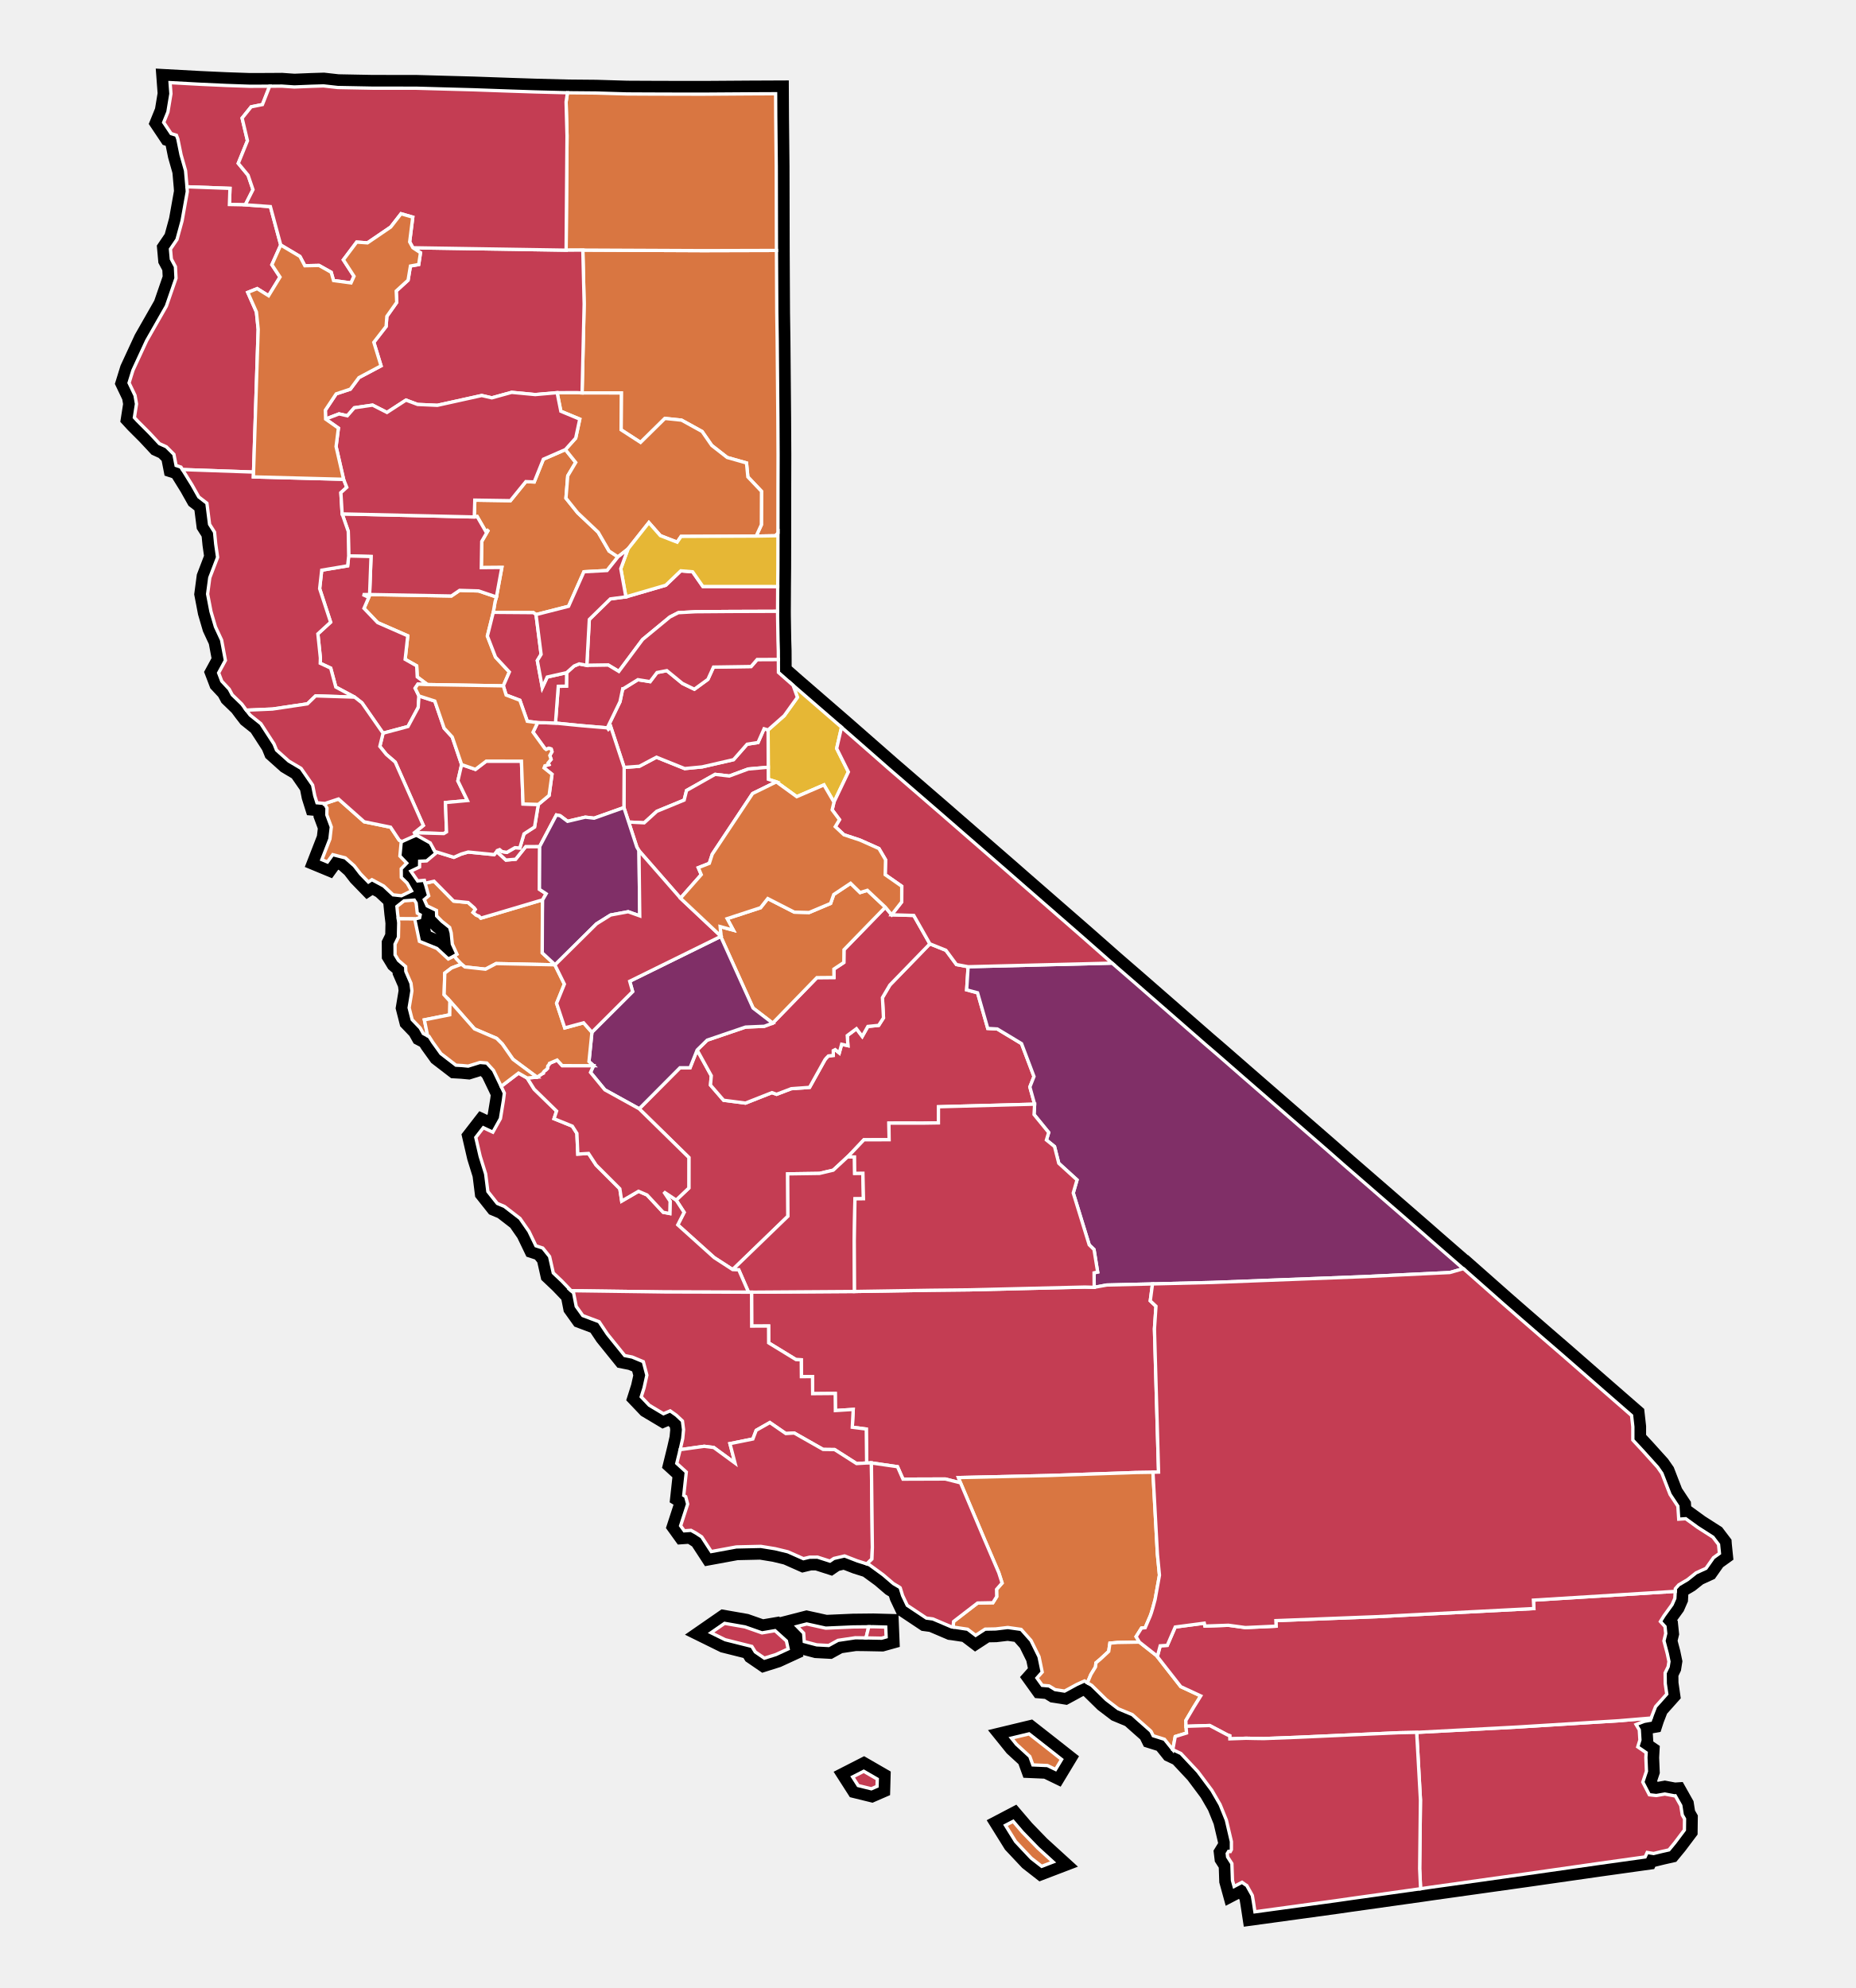
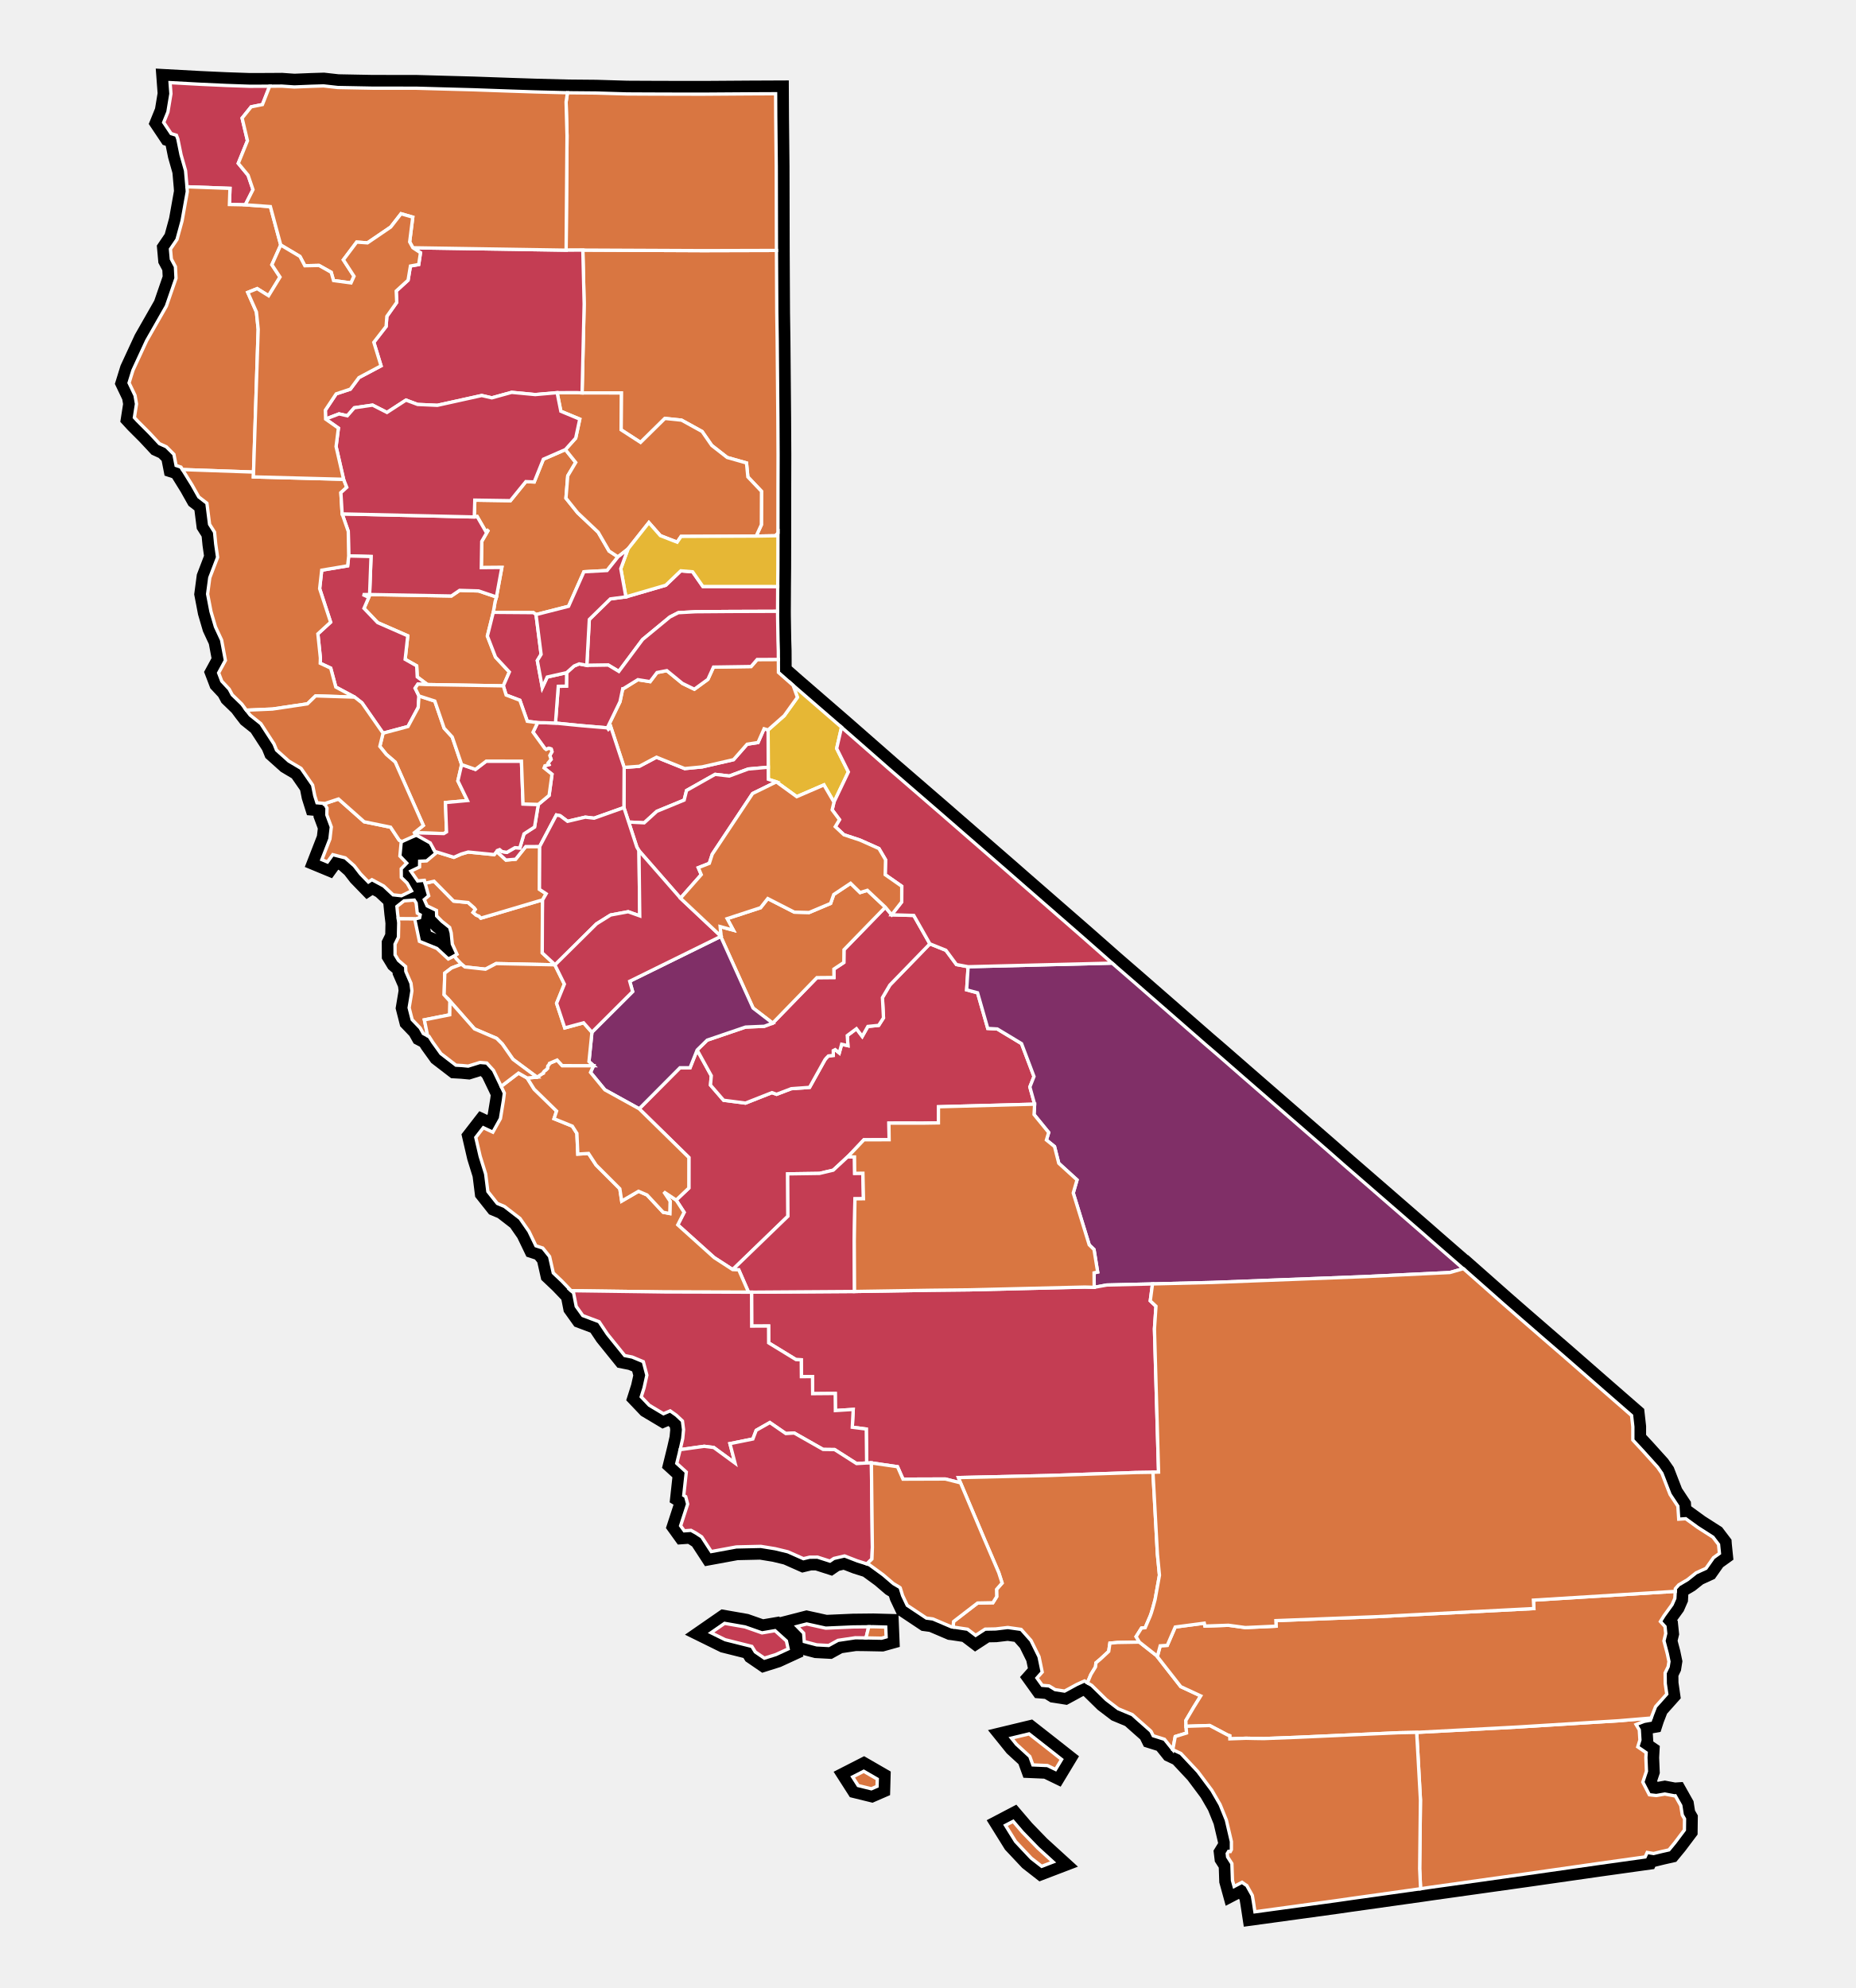
<svg xmlns="http://www.w3.org/2000/svg" id="cal-map" width="100%" height="100%" viewBox="0 0 700 750" version="1.1" xml:space="preserve" style="fill-rule:evenodd;clip-rule:evenodd;">
  <style type="text/css">
      svg#cal-map path#state-outline {
        fill: white;
        fill-rule: nonzero;
        stroke: black;
        stroke-width: 10px;
      }
      svg #county-boundaries path {
        fill-rule: nonzero;
        stroke: white;
        stroke-width: 1.25px;
      }
      svg path {
        fill: #bc3649;
      }
      /* default substantial */
      svg path.widespread {
        fill: #742a5c;
      }
      #alameda { fill: #d97641 !important; }
    #alpine { fill: #e6b735 !important; }
    #amador { fill: #c43d53 !important; }
    #butte { fill: #d97641 !important; }
    #calaveras { fill: #c43d53 !important; }
    #colusa { fill: #d97641 !important; }
-     #contra_costa { fill: #c43d53 !important; }
+     #contra_costa { fill: #d97641 !important; }
    #del_norte { fill: #c43d53 !important; }
-     #el_dorado { fill: #c43d53 !important; }
+     #el_dorado { fill: #d97641 !important; }
    #fresno { fill: #c43d53 !important; }
    #glenn { fill: #c43d53 !important; }
-     #humboldt { fill: #c43d53 !important; }
-     #imperial { fill: #c43d53 !important; }
+     #humboldt { fill: #d97641 !important; }
+     #imperial { fill: #d97641 !important; }
    #inyo { fill: #802f67 !important; }
    #kern { fill: #c43d53 !important; }
    #kings { fill: #c43d53 !important; }
    #lake { fill: #c43d53 !important; }
    #lassen { fill: #d97641 !important; }
    #los_angeles { fill: #d97641 !important; }
    #madera { fill: #c43d53 !important; }
    #marin { fill: #d97641 !important; }
    #mariposa { fill: #d97641 !important; }
-     #mendocino { fill: #c43d53 !important; }
+     #mendocino { fill: #d97641 !important; }
    #merced { fill: #802f67 !important; }
    #modoc { fill: #d97641 !important; }
    #mono { fill: #c43d53 !important; }
-     #monterey { fill: #c43d53 !important; }
-     #napa { fill: #c43d53 !important; }
+     #monterey { fill: #d97641 !important; }
+     #napa { fill: #d97641 !important; }
    #nevada { fill: #c43d53 !important; }
    #orange { fill: #d97641 !important; }
    #placer { fill: #c43d53 !important; }
    #plumas { fill: #d97641 !important; }
-     #riverside { fill: #c43d53 !important; }
+     #riverside { fill: #d97641 !important; }
    #sacramento { fill: #c43d53 !important; }
-     #san_benito { fill: #c43d53 !important; }
-     #san_bernardino { fill: #c43d53 !important; }
-     #san_diego { fill: #c43d53 !important; }
+     #san_benito { fill: #d97641 !important; }
+     #san_bernardino { fill: #d97641 !important; }
+     #san_diego { fill: #d97641 !important; }
    #san_francisco { fill: #d97641 !important; }
-     #san_joaquin { fill: #802f67 !important; }
+     #san_joaquin { fill: #c43d53 !important; }
    #san_luis_obispo { fill: #c43d53 !important; }
    #san_mateo { fill: #d97641 !important; }
    #santa_barbara { fill: #c43d53 !important; }
    #santa_clara { fill: #d97641 !important; }
    #santa_cruz { fill: #d97641 !important; }
    #shasta { fill: #c43d53 !important; }
    #sierra { fill: #e6b735 !important; }
-     #siskiyou { fill: #c43d53 !important; }
+     #siskiyou { fill: #d97641 !important; }
    #solano { fill: #c43d53 !important; }
-     #sonoma { fill: #c43d53 !important; }
+     #sonoma { fill: #d97641 !important; }
    #stanislaus { fill: #c43d53 !important; }
    #sutter { fill: #c43d53 !important; }
    #tehama { fill: #c43d53 !important; }
    #trinity { fill: #d97641 !important; }
-     #tulare { fill: #c43d53 !important; }
+     #tulare { fill: #d97641 !important; }
    #tuolumne { fill: #d97641 !important; }
-     #ventura { fill: #c43d53 !important; }
+     #ventura { fill: #d97641 !important; }
    #yolo { fill: #d97641 !important; }
    #yuba { fill: #c43d53 !important; }
    
    </style>
  <g transform="matrix(1,0,0,1,48.6858,-223.786)">
    <g id="map-layers">
      <g id="land">
        <path id="state-outline" d="M244.715,445.062L244.665,454.412L244.675,456.227L244.823,465.394L244.944,469.296L244.987,477.464L250.519,482.332L268.692,498.068L268.793,498.157L283.514,511.061L286.365,513.566L293.401,519.641L305.472,530.072L331.622,552.808L335.865,556.527L359.777,577.365L370.864,587.136L379.886,594.95L405.955,617.709L410.726,621.808L420.616,630.437L451.77,657.523L458.56,663.496L475.866,678.516L488.258,689.278L491.093,691.773L503.33,702.423L503.434,702.417L518.373,715.624L524.652,721.099L533.706,728.956L541.012,735.265L556.02,748.381L566.848,757.813L567.326,762.061L567.323,767.067L571.074,771.109L576.665,777.307L578.303,779.66L581.365,787.566L584.314,792.018L584.635,796.915L587.286,796.74L591.763,799.996L597.557,803.705L599.665,806.478L599.678,806.659L600,809.826L597.76,811.436L594.932,815.453L591.199,817.16L587.948,819.744L584.653,821.69L583.357,823.141L583.315,824.146L583.166,826.798L582.14,829.143L579.09,833.348L577.729,835.531L579.459,837.425L579.734,840.05L579.054,842.827L580.33,847.667L580.951,850.634L580.645,852.568L579.505,854.92L579.546,858.928L580.123,862.902L575.897,867.637L574.227,871.936L573.956,872.773L571.608,873.194L568.553,874.386L569.757,876.408L569.994,880.223L569.182,882.826L572.344,885.001L572.242,886.831L572.457,892.015L571.087,896.113L573.551,900.885L576.172,901.177L579.389,900.609L583.011,901.291L583.335,901.27L585.417,904.968L585.97,908.49L586.827,909.986L586.772,914.187L583.165,918.981L580.942,921.678L578.153,922.31L575.151,923.046L572.732,922.649L571.966,924.339L554.801,926.743L526.504,930.801L490.931,935.798L487.253,936.337L460.624,940.079L455.318,940.848L441.232,942.782L424.753,945.041L424.183,941.324L423.769,938.878L421.676,935.125L421.119,934.78L419.892,933.912L416.901,935.475L416.279,933.218L416.058,926.847L414.451,924.351L414.299,923.081L414.813,922.243L415.467,922.311L415.875,921.568L415.879,918.562L414.607,913.139L413.972,910.428L411.607,904.589L408.506,899.229L403.194,892.12L396.826,885.313L393.762,883.862L390.625,879.953L386.385,878.624L385.583,877.009L385.25,876.655L380.169,872.161L378.513,870.661L373.184,868.444L368.686,865.017L363.177,859.612L361.543,858.653L360.452,857.952L357.482,859.301L354.518,860.92L352.929,861.777L349.374,861.224L348.394,860.61L347.088,859.821L344.509,859.607L342.516,856.831L344.503,854.604L343.302,848.809L340.278,842.691L336.552,838.496L331.515,837.782L326.931,838.328L322.978,838.403L319.387,840.743L316.353,838.433L310.89,837.617L310.248,837.537L303.258,834.556L300.797,834.23L293.578,829.423L291.822,825.719L290.931,822.821L290.608,822.553L288.354,821.218L284.48,817.903L279.328,814.144L278.367,813.791L274.738,812.648L269.935,810.787L265.903,811.733L264.423,812.745L259.733,811.238L256.756,811.259L254.421,811.821L248.558,809.221L243.77,808.065L238.348,807.179L229.106,807.389L219.651,809.128L216.039,803.585L213.81,802.131L212.006,801.13L209.459,801.309L208.082,799.398L210.744,791.224L210.005,788.406L209.265,787.951L210.228,779.14L206.64,775.864L207.916,770.688L208.872,766.511L209.193,763.15L208.776,759.88L206.463,757.696L204.15,756.057L201.62,757.14L196.262,753.944L193.224,750.753L194.289,747.398L195.359,742.589L194.014,737.498L189.826,735.754L186.997,735.194L180.443,727.074L177.334,722.422L171.179,720.105L168.699,716.633L167.699,711.54L166.767,710.715L163.252,707.05L160.048,704.022L158.653,697.834L156.084,694.629L153.49,693.783L150.849,688.305L147.478,683.453L141.617,678.928L138.933,677.801L135.366,673.301L134.532,666.663L132.459,660.005L130.812,652.9L133.658,649.222L137.248,650.91L140.109,645.777L141.237,638.895L141.583,636.177L140.383,633.62L137.484,627.589L134.954,624.828L132.387,624.608L127.944,625.989L125.582,625.769L123.322,625.639L117.642,621.273L114.538,616.95L113.143,614.746L112.633,614.554L111.007,613.706L109.818,611.595L106.804,608.45L105.665,603.979L106.482,599.095L106.718,597.557L106.366,594.736L104.414,590.249L104.349,588.433L101.641,586.107L100.359,583.992L100.343,579.999L101.623,577.394L101.739,571.951L101.568,570.405L101.308,568.312L101.057,565.765L103.747,563.644L107.616,563.361L108.306,564.464L108.737,568.285L109.844,568.942L109.619,570.026L107.981,570.447L107.776,570.534L109.544,578.919L116.122,581.586L120.437,585.567L122.703,584.428L123.734,583.81L121.965,579.968L121.53,575.695L120.954,573.688L118.043,571.367L116.045,569.334L115.982,567.245L112.454,565.545L111.382,563.164L113.036,561.744L111.706,556.999L111.423,555.905L108.88,556.127L106.316,552.444L109.594,550.877L109.637,548.7L111.058,548.637L112.276,548.571L115.779,545.643L115.385,545L113.623,541.79L108.417,538.874L108.111,538.959L102.9,541.301L102.697,541.296L102.176,546.731L104.755,549.417L102.682,551.552L102.714,554.819L104.903,556.953L106.569,559.891L102.771,561.718L99.627,561.378L96.043,558.032L91.628,555.662L90.288,556.538L87.315,553.472L84.954,550.419L81.58,547.431L76.846,546.22L74.846,548.982L72.74,548.109L75.785,540.293L76.309,535.768L74.61,531.185L74.677,528.645L73.711,526.985L73.713,526.895L70.892,526.637L70.056,523.982L69.258,519.966L64.897,513.67L60.242,510.903L55.633,506.771L54.696,504.473L49.706,496.783L45.69,493.569L44.244,491.706L42.514,489.379L38.918,485.9L37.786,483.774L34.982,480.773L33.788,477.644L36.352,472.919L34.915,465.242L32.592,460.257L30.899,454.476L29.638,447.892L30.453,441.745L33.408,434.037L32.69,429.016L32.252,424.549L30.375,421.576L29.372,413.636L26.292,411.254L23.787,406.8L20.154,400.94L19.597,400.011L17.745,399.395L16.92,395.183L14.072,392.347L11.458,391.154L7.68,387.096L3.14,382.548L2.011,381.32L2.813,376.172L2.257,372.967L-0,368.237L1.473,363.48L6.632,352.326L14.089,339.257L17.714,328.758L17.495,324.384L15.954,321.504L15.614,317.762L18.086,314.128L20.006,307.106L21.977,296.082L21.853,294.257L21.314,288.14L19.613,282.159L18.399,276.195L17.875,274.809L15.876,274.185L13.059,269.976L14.659,266.034L15.797,259.16L15.483,254.959L26.878,255.58L36.649,256.028L45.561,256.336L53.045,256.31L57.651,256.275L62.341,256.602L68.776,256.338L73.384,256.198L78.738,256.801L91.967,257.053L108.269,257.064L119.77,257.387L129.929,257.663L143.729,258.153L153.026,258.46L165.392,258.783L165.871,258.787L176.131,258.88L187.827,259.233L196.265,259.274L206.429,259.305L216.69,259.316L234.045,259.196L243.922,259.153L243.968,267.887L244.165,286.624L244.237,318.264L244.361,341.531L244.515,352.07L244.77,381.229L244.846,395.488L244.814,407.838L244.806,424.908L244.778,438.162L244.715,445.062ZM279.053,837.511L280.762,837.492L285.464,837.619L285.616,841.345L283.911,841.821L278.03,841.705L273.968,841.657L267.456,842.628L263.944,844.568L259.45,844.331L254.736,843.091L254.501,839.91L252.028,837.381L255.653,836.448L262.821,838.03L273.179,837.573L279.053,837.511ZM272.987,894.156L277.172,892.02L282.275,894.967L282.199,897.698L280.05,898.633L275.07,897.411L272.987,894.156ZM224.684,836.212L232.376,837.56L238.793,839.811L243.704,838.972L247.999,842.86L248.658,845.857L244.068,847.972L239.686,849.356L236.253,847.004L234.963,844.917L224.906,842.394L219.56,839.762L224.684,836.212ZM332.899,879.51L339.539,877.914L346.662,883.49L351.821,887.557L349.537,891.343L346.483,889.865L340.978,889.624L339.831,886.463L334.777,881.837L332.899,879.51ZM333.539,910.901L336.978,914.928L342.853,920.994L348.612,926.239L344.307,927.885L340.332,924.783L334.453,918.532L330.646,912.416L333.539,910.901Z" />
      </g>
      <g id="county-boundaries">
        <path id="alameda" d="M111.706,556.999L115.071,556.247L122.453,563.733L127.934,564.28L130.24,566.314L130.638,566.864L129.805,568.031L131.01,569.048L132.022,569.427L132.723,570.164L137.732,568.697L154.68,563.657L156.006,563.309L155.945,568.662L155.882,583.27L160.732,587.769L160.63,587.768L138.48,587.311L134.465,589.429L126.716,588.58L125.405,587.559L123.4,585.438L122.703,584.428L123.734,583.81L121.965,579.968L121.53,575.695L120.954,573.688L118.043,571.367L116.045,569.334L115.982,567.245L112.454,565.545L111.382,563.164L113.036,561.744L111.706,556.999Z" />
        <path id="alpine" d="M241.17,517.775L241.086,499.173L247.18,493.787L252.15,486.859L250.519,482.332L268.692,498.068L268.793,498.157L266.96,506.161L271.375,515.011L265.94,526.407L262.15,519.907L251.896,524.339L244.199,518.758L241.17,517.775Z" />
        <path id="amador" d="M186.779,513.3L192.52,512.875L198.975,509.452L209.634,513.742L216.18,513.112L228.054,510.378L233.169,504.557L237.288,503.908L239.577,498.726L241.086,499.173L241.15,513.238L233.6,513.902L226.456,516.551L221.115,515.923L210.329,522.001L209.417,525.629L199.109,529.87L194.343,534.207L188.482,533.907L186.694,528.453L186.779,513.3Z" />
        <path id="butte" d="M164.619,393.395L168.512,398.246L165.506,403.302L164.831,411.741L169.226,417.23L176.981,424.559L181.092,431.67L184.449,433.87L180.347,439.018L171.605,439.495L165.819,452.514L153.537,455.649L152.55,454.91L137.412,454.795L138.068,450.901L138.593,449.003L140.645,437.866L132.9,437.93L133.058,428.036L135.604,423.627L134.602,424.338L131.328,418.656L130.237,418.819L130.441,412.466L143.876,412.671L149.699,405.484L152.854,405.615L156.309,397.028L164.619,393.395Z" />
        <path id="calaveras" d="M188.482,533.907L194.343,534.207L199.109,529.87L209.417,525.629L210.329,522.001L221.115,515.923L226.456,516.551L233.6,513.902L241.15,513.238L241.17,517.775L244.199,518.758L235.243,523.152L220.025,546.049L218.912,549.497L214.755,551.131L215.87,553.762L208.044,562.647L192.375,544.724L191.571,543.359L188.482,533.907Z" />
        <path id="colusa" d="M90.751,448.075L121.586,448.632L124.707,446.509L131.865,446.72L138.593,449.003L138.068,450.901L137.412,454.795L135.182,463.748L138.256,471.691L143.475,477.303L141.199,482.535L112.571,482.05L108.724,479.159L108.509,474.979L104.161,472.528L105.149,463.652L93.788,458.679L88.634,453.29L90.427,449.157L88.163,448.103L90.751,448.075Z" />
        <path id="contra_costa" d="M115.385,545L122.54,547.218L125.298,545.995L127.945,545.223L137.758,546.193L138.687,545.027L142.188,548.253L145.841,547.94L149.651,543.179L154.917,543.152L154.832,559.303L157.353,560.965L156.006,563.309L154.68,563.657L137.732,568.697L132.723,570.164L132.022,569.427L131.01,569.048L129.805,568.031L130.638,566.864L130.24,566.314L127.934,564.28L122.453,563.733L115.071,556.247L111.706,556.999L111.423,555.905L108.88,556.127L106.316,552.444L109.594,550.877L109.637,548.7L111.058,548.637L112.276,548.571L115.779,545.643L115.385,545Z" />
        <path id="del_norte" d="M15.483,254.959L26.878,255.58L36.649,256.028L45.561,256.336L53.045,256.31L50.324,263.231L46.068,264.091L42.656,268.345L44.675,276.878L41.203,285.404L44.912,289.898L46.759,295.328L43.859,301.053L37.862,300.938L38.074,294.85L21.853,294.257L21.314,288.14L19.613,282.159L18.399,276.195L17.875,274.809L15.876,274.185L13.059,269.976L14.659,266.034L15.797,259.16L15.483,254.959Z" />
        <path id="el_dorado" d="M180.437,498.378L185.215,488.516L186.245,483.622L186.446,483.623L191.969,480.203L196.569,480.949L199.182,477.509L202.884,476.794L208.777,481.617L213.279,483.8L218.385,480.08L220.483,475.45L234.678,475.24L236.967,472.599L244.961,472.563L244.987,477.464L250.519,482.332L252.15,486.859L247.18,493.787L241.086,499.173L239.577,498.726L237.288,503.908L233.169,504.557L228.054,510.378L216.18,513.112L209.634,513.742L198.975,509.452L192.52,512.875L186.779,513.3L181.745,498.023L180.835,498.925L180.437,498.378Z" />
        <path id="fresno" d="M214.318,619.908L219.664,629.617L219.357,633.157L224.306,638.869L232.554,639.941L242.534,636L244.288,636.627L249.838,634.509L256.734,634.009L262.516,623.619L263.025,622.979L263.84,622.156L265.688,621.958L265.671,620.143L266.387,619.774L267.939,621.03L268.833,617.754L271.199,618.276L270.956,614.467L274.417,611.89L276.603,614.771L278.715,611.027L282.812,610.615L284.622,607.78L284.22,600.162L287.024,595.408L302.117,579.855L308.174,582.297L312.146,587.673L316.552,588.501L315.997,597.224L320.11,598.327L323.957,611.774L327.552,611.975L336.702,617.498L341.402,629.918L339.844,633.857L341.641,640.351L305.357,641.333L305.352,647.414L299.262,647.509L294.203,647.492L286.667,647.503L286.747,653.764L277.239,653.787L272.637,658.646L271.101,660.204L265.662,665.247L260.494,666.471L248.479,666.644L248.571,682.618L227.73,702.76L220.741,698.23L207.012,685.878L209.409,681.162L206.406,676.528L211.184,671.996L211.196,660.47L192.447,642.087L207.837,626.616L211.642,626.621L214.318,619.908Z" />
        <path id="glenn" d="M80.398,417.667L130.237,418.819L131.328,418.656L134.602,424.338L135.604,423.627L133.058,428.036L132.9,437.93L140.645,437.866L138.593,449.003L131.865,446.72L124.707,446.509L121.586,448.632L90.751,448.075L91.293,433.741L82.862,433.533L82.702,424.266L80.398,417.667Z" />
        <path id="humboldt" d="M21.853,294.257L38.074,294.85L37.862,300.938L43.859,301.053L53.322,301.728L57.227,316.222L53.885,323.665L56.948,328.308L52.638,335.355L48.341,332.67L44.788,334.099L48.053,341.48L48.718,348.048L46.966,401.882L20.154,400.94L19.597,400.011L17.745,399.395L16.92,395.183L14.072,392.347L11.458,391.154L7.68,387.096L3.14,382.548L2.011,381.32L2.813,376.172L2.257,372.967L-0,368.237L1.473,363.48L6.632,352.326L14.089,339.257L17.714,328.758L17.495,324.384L15.954,321.504L15.614,317.762L18.086,314.128L20.006,307.106L21.977,296.082L21.853,294.257Z" />
        <path id="imperial" d="M485.775,877.348L523.41,875.355L561.992,872.964L574.227,871.936L573.956,872.773L571.608,873.194L568.553,874.386L569.757,876.408L569.994,880.223L569.182,882.826L572.344,885.001L572.242,886.831L572.457,892.015L571.087,896.113L573.551,900.885L576.172,901.177L579.389,900.609L583.011,901.291L583.335,901.27L585.417,904.968L585.97,908.49L586.827,909.986L586.772,914.187L583.165,918.981L580.942,921.678L578.153,922.31L575.151,923.046L572.732,922.649L571.966,924.339L554.801,926.743L526.504,930.801L490.931,935.798L487.253,936.337L486.898,928.785L487.197,902.883L485.775,877.348Z" />
        <path id="inyo" d="M316.552,588.501L370.864,587.136L379.886,594.95L405.955,617.709L410.726,621.808L420.616,630.437L451.77,657.523L458.56,663.496L475.866,678.516L488.258,689.278L491.093,691.773L503.33,702.423L498.281,703.864L466.262,705.403L408.769,707.609L386.117,708.167L368.893,708.577L364.111,709.433L364.07,703.985L365.419,703.677L364.044,695.177L362.226,693.409L356.21,673.861L357.64,668.922L350.747,662.649L349.144,656.333L346.086,653.864L346.949,651.03L341.421,644.26L341.641,640.351L339.844,633.857L341.402,629.918L336.702,617.498L327.552,611.975L323.957,611.774L320.11,598.327L315.997,597.224L316.552,588.501Z" />
        <path id="kern" d="M234.848,711.275L273.693,711.012L302.302,710.553L317.025,710.396L360.557,709.345L364.111,709.433L368.893,708.577L386.117,708.167L385.267,714.551L387.421,716.575L386.846,725.131L388.397,779.149L386.283,779.214L379.832,779.314L346.96,780.448L312.914,781.226L313.689,783.212L307.951,781.764L291.979,781.819L289.908,777.122L280.064,775.697L278.268,775.717L278.127,762.91L272.85,762.239L273.203,755.513L266.47,755.941L266.412,749.493L257.896,749.562L257.848,743.114L253.647,743.144L253.605,736.787L251.611,736.709L241.302,730.408L241.274,724.052L234.89,724.076L234.848,711.275Z" />
        <path id="kings" d="M227.73,702.76L248.571,682.618L248.479,666.644L260.494,666.471L265.662,665.247L271.101,660.204L273.689,660.269L273.753,666.44L276.86,666.407L277.069,676.026L273.852,676.06L273.601,691.948L273.693,711.012L234.848,711.275L233.699,711.279L230.024,702.846L227.73,702.76Z" />
        <path id="lake" d="M82.862,433.533L91.293,433.741L90.751,448.075L88.163,448.103L90.427,449.157L88.634,453.29L93.788,458.679L105.149,463.652L104.161,472.528L108.509,474.979L108.724,479.159L112.571,482.05L108.969,481.887L107.936,483.409L109.379,486.343L109.091,490.694L105.229,497.876L95.83,500.393L87.867,488.95L85.113,486.794L77.995,482.982L76.08,475.85L72.128,474.018L72.183,472.022L71.234,462.917L76.043,458.508L71.903,445.865L72.691,438.894L82.47,437.246L82.862,433.533Z" />
        <path id="lassen" d="M171.194,318.135L216.688,318.338L244.237,318.264L244.361,341.531L244.515,352.07L244.77,381.229L244.846,395.488L244.814,407.838L244.806,424.908L243.92,425.911L236.592,426.035L238.555,421.76L238.602,409.139L233.451,403.71L232.941,398.444L225.648,396.373L219.835,391.839L216.195,386.572L208.437,382.297L202.153,381.647L192.979,390.695L185.629,385.934L185.712,372.037L170.911,372.018L171.694,338.499L171.194,318.135Z" />
        <path id="los_angeles" d="M332.899,879.51L339.539,877.914L346.662,883.49L351.821,887.557L349.537,891.343L346.483,889.865L340.978,889.624L339.831,886.463L334.777,881.837L332.899,879.51ZM333.539,910.901L336.978,914.928L342.853,920.994L348.612,926.239L344.307,927.885L340.332,924.783L334.453,918.532L330.646,912.416L333.539,910.901ZM313.689,783.212L312.914,781.226L346.96,780.448L379.832,779.314L386.283,779.214L387.964,810.163L388.737,818.051L387.095,827.195L386.231,830.405L385.648,832.332L385.253,833.435L383.354,837.858L381.968,837.989L379.923,841.232L381.16,843.289L372.924,843.431L370.042,843.692L369.591,846.797L366.561,849.607L364.779,851.109L364.605,852.66L362.857,855.526L361.543,858.653L360.452,857.952L357.482,859.301L354.518,860.92L352.929,861.777L349.374,861.224L348.394,860.61L347.088,859.821L344.509,859.607L342.516,856.831L344.503,854.604L343.302,848.809L340.278,842.691L336.552,838.496L331.515,837.782L326.931,838.328L322.978,838.403L319.387,840.743L316.353,838.433L310.89,837.617L311.069,835.523L316.127,831.617L320.126,828.545L325.885,828.437L327.333,826.135L327.28,823.409L329.363,821.004L328.115,817.119L322.659,804.407L313.689,783.212Z" />
        <path id="madera" d="M242.82,609.774L259.497,592.61L265.934,592.555L265.906,589.38L269.66,586.894L269.715,582.085L285.321,566.03L287.698,568.902L296.045,569.149L302.117,579.855L287.024,595.408L284.22,600.162L284.622,607.78L282.812,610.615L278.715,611.027L276.603,614.771L274.417,611.89L270.956,614.467L271.199,618.276L268.833,617.754L267.939,621.03L266.387,619.774L265.671,620.143L265.688,621.958L263.84,622.156L263.025,622.979L262.516,623.619L256.734,634.009L249.838,634.509L244.288,636.627L242.534,636L232.554,639.941L224.306,638.869L219.357,633.157L219.664,629.617L214.318,619.908L218.117,616.188L232.574,611.266L239.648,610.968L242.82,609.774Z" />
        <path id="marin" d="M73.711,526.985L79.009,525.219L88.699,533.81L98.666,535.854L101.899,540.735L102.9,541.301L102.697,541.296L102.176,546.731L104.755,549.417L102.682,551.552L102.714,554.819L104.903,556.953L106.569,559.891L102.771,561.718L99.627,561.378L96.043,558.032L91.628,555.662L90.288,556.538L87.315,553.472L84.954,550.419L81.58,547.431L76.846,546.22L74.846,548.982L72.74,548.109L75.785,540.293L76.309,535.768L74.61,531.185L74.677,528.645L73.711,526.985Z" />
        <path id="mariposa" d="M285.321,566.03L269.715,582.085L269.66,586.894L265.906,589.38L265.934,592.555L259.497,592.61L242.82,609.774L235.42,604.088L223.202,577.077L223.304,576.986L222.994,573.357L227.986,574.71L225.637,570.36L238.239,566.241L240.969,562.782L250.961,567.899L256.557,568.043L264.664,564.619L265.854,561.251L272.211,557.016L275.802,560.516L278.536,559.669L285.321,566.03Z" />
        <path id="mendocino" d="M20.154,400.94L46.966,401.882L46.907,403.697L80.935,404.602L82.14,407.631L79.915,409.662L80.398,417.667L82.702,424.266L82.862,433.533L82.47,437.246L72.691,438.894L71.903,445.865L76.043,458.508L71.234,462.917L72.183,472.022L72.128,474.018L76.08,475.85L77.995,482.982L85.113,486.794L70.389,486.318L67.296,489.318L54.094,491.29L44.244,491.706L42.514,489.379L38.918,485.9L37.786,483.774L34.982,480.773L33.788,477.644L36.352,472.919L34.915,465.242L32.592,460.257L30.899,454.476L29.638,447.892L30.453,441.745L33.408,434.037L32.69,429.016L32.252,424.549L30.375,421.576L29.372,413.636L26.292,411.254L23.787,406.8L20.154,400.94Z" />
        <path id="merced" d="M174.625,613.212L189.985,597.884L188.88,593.976L223.202,577.077L235.42,604.088L242.82,609.774L239.648,610.968L232.574,611.266L218.117,616.188L214.318,619.908L211.642,626.621L207.837,626.616L192.447,642.087L179.502,634.935L174.096,628.362L175.246,625.83L173.511,624.274L174.625,613.212Z" />
        <path id="modoc" d="M165.392,258.783L165.871,258.787L176.131,258.88L187.827,259.233L196.265,259.274L206.429,259.305L216.69,259.316L234.045,259.196L243.922,259.153L243.968,267.887L244.165,286.624L244.237,318.264L216.688,318.338L171.194,318.135L164.888,318.166L165.228,274.975L164.877,262.235L165.392,258.783Z" />
        <path id="mono" d="M265.94,526.407L271.375,515.011L266.96,506.161L268.793,498.157L283.514,511.061L286.365,513.566L293.401,519.641L305.472,530.072L331.622,552.808L335.865,556.527L359.777,577.365L370.864,587.136L316.552,588.501L312.146,587.673L308.174,582.297L302.117,579.855L296.045,569.149L287.698,568.902L291.497,564.042L291.517,558.143L285.266,553.78L285.397,548.152L282.913,543.919L275.788,540.735L269.695,538.712L266.429,535.658L268.022,533.011L265.26,529.317L265.94,526.407Z" />
        <path id="monterey" d="M140.383,633.62L146.935,628.625L150.204,630.481L152.83,634.687L161.295,642.948L160.336,645.842L167.225,648.632L168.957,651.37L169.302,659.178L173.339,658.939L176.203,663.318L185.157,672.271L185.857,676.904L192.204,673.215L195.414,674.59L201.516,681.145L204.007,681.605L204.122,676.977L201.745,673.431L206.406,676.528L209.409,681.162L207.012,685.878L220.741,698.23L227.73,702.76L230.024,702.846L233.699,711.279L202.059,711.194L166.767,710.715L163.252,707.05L160.048,704.022L158.653,697.834L156.084,694.629L153.49,693.783L150.849,688.305L147.478,683.453L141.617,678.928L138.933,677.801L135.366,673.301L134.532,666.663L132.459,660.005L130.812,652.9L133.658,649.222L137.248,650.91L140.109,645.777L141.237,638.895L141.583,636.177L140.383,633.62Z" />
        <path id="napa" d="M95.83,500.393L105.229,497.876L109.091,490.694L109.379,486.343L115.355,488.276L118.876,498.508L121.93,501.83L125.471,512.239L124.055,518.386L127.661,525.798L119.369,526.561L119.774,537.64L118.751,538.256L107.626,537.95L111.019,535.205L100.416,511.297L97.057,508.408L94.611,505.358L95.83,500.393Z" />
        <path id="nevada" d="M187.44,448.957L202.472,444.572L208.146,439.137L212.614,439.506L216.486,445.045L244.715,445.062L244.665,454.412L242.873,454.421L226.742,454.476L213.697,454.575L207.224,454.93L204.033,456.557L193.736,465.054L184.783,477.079L180.799,474.693L172.701,474.814L173.642,457.485L181.566,449.738L187.44,448.957Z" />
        <path id="orange" d="M381.16,843.289L387.956,848.637L387.961,848.819L396.782,860.102L404.304,863.59L401.65,867.863L398.693,872.874L398.762,875.056L398.951,877.599L394.686,878.917L393.762,883.862L390.625,879.953L386.385,878.624L385.583,877.009L385.25,876.655L380.169,872.161L378.513,870.661L373.184,868.444L368.686,865.017L363.177,859.612L361.543,858.653L362.857,855.526L364.605,852.66L364.779,851.109L366.561,849.607L369.591,846.797L370.042,843.692L372.924,843.431L381.16,843.289Z" />
        <path id="placer" d="M165.077,477.558L167.9,475.044L169.807,474.244L172.701,474.814L180.799,474.693L184.783,477.079L193.736,465.054L204.033,456.557L207.224,454.93L213.697,454.575L226.742,454.476L242.873,454.421L244.665,454.412L244.675,456.227L244.823,465.394L244.944,469.296L244.961,472.563L236.967,472.599L234.678,475.24L220.483,475.45L218.385,480.08L213.279,483.8L208.777,481.617L202.884,476.794L199.182,477.509L196.569,480.949L191.969,480.203L186.446,483.623L186.245,483.622L185.215,488.516L180.437,498.378L170.905,497.578L166.792,497.178L160.876,496.574L161.923,482.7L165.027,482.64L165.077,477.558Z" />
        <path id="plumas" d="M161.501,371.927L169.049,371.911L170.911,372.018L185.712,372.037L185.629,385.934L192.979,390.695L202.153,381.647L208.437,382.297L216.195,386.572L219.835,391.839L225.648,396.373L232.941,398.444L233.451,403.71L238.602,409.139L238.555,421.76L236.592,426.035L208.267,426.156L206.777,428.332L200.444,425.865L196.105,420.947L188.235,430.896L184.449,433.87L181.092,431.67L176.981,424.559L169.226,417.23L164.831,411.741L165.506,403.302L168.512,398.246L164.619,393.395L168.498,389.073L170.038,381.912L162.899,378.936L161.501,371.927Z" />
        <path id="riverside" d="M387.956,848.637L389.014,844.693L391.685,844.52L394.679,837.604L405.644,836.157L405.894,837.24L414.758,836.937L421.098,837.803L422.06,837.768L432.737,837.28L432.657,835.19L470.664,833.702L529.99,830.635L529.814,827.458L583.315,824.146L583.166,826.798L582.14,829.143L579.09,833.348L577.729,835.531L579.459,837.425L579.734,840.05L579.054,842.827L580.33,847.667L580.951,850.634L580.645,852.568L579.505,854.92L579.546,858.928L580.123,862.902L575.897,867.637L574.227,871.936L561.992,872.964L523.41,875.355L485.775,877.348L478.882,877.487L440.911,879.198L428.106,879.688L424.548,879.636L421.421,879.567L415.288,879.784L415.247,878.602L414.703,878.439L414.155,878.185L407.686,874.764L398.762,875.056L398.693,872.874L401.65,867.863L404.304,863.59L396.782,860.102L387.961,848.819L387.956,848.637Z" />
        <path id="sacramento" d="M154.394,527.266L158.469,523.864L159.564,515.89L156.569,513.498L156.88,512.684L158.395,512.247L158.1,511.609L159.222,510.26L158.735,508.803L159.555,507.36L159.264,506.358L158.362,506.076L157.351,506.519L156.853,506.15L152.402,500.018L154.152,496.409L156.661,496.438L160.876,496.574L166.792,497.178L170.905,497.578L180.437,498.378L180.835,498.925L181.745,498.023L186.779,513.3L186.694,528.453L175.454,532.461L172.123,532.071L165.438,533.645L162.629,531.53L161.218,531.243L154.917,543.152L149.651,543.179L145.841,547.94L142.188,548.253L138.687,545.027L138.895,544.667L139.812,544.318L140.713,545.056L142.532,545.354L145.595,543.581L147.416,543.695L149.003,538.362L152.98,535.779L154.394,527.266Z" />
        <path id="san_benito" d="M150.204,630.481L153.913,630.163L155.779,628.913L156.296,628.647L156.299,628.375L156.613,627.924L157.235,627.477L157.859,626.849L157.972,625.943L158.388,625.493L158.599,624.951L161.49,623.711L163.422,625.817L175.246,625.83L174.096,628.362L179.502,634.935L192.447,642.087L211.196,660.47L211.184,671.996L206.406,676.528L201.745,673.431L204.122,676.977L204.007,681.605L201.516,681.145L195.414,674.59L192.204,673.215L185.857,676.904L185.157,672.271L176.203,663.318L173.339,658.939L169.302,659.178L168.957,651.37L167.225,648.632L160.336,645.842L161.295,642.948L152.83,634.687L150.204,630.481Z" />
        <path id="san_bernardino" d="M386.283,779.214L388.397,779.149L386.846,725.131L387.421,716.575L385.267,714.551L386.117,708.167L408.769,707.609L466.262,705.403L498.281,703.864L503.33,702.423L503.434,702.417L518.373,715.624L524.652,721.099L533.706,728.956L541.012,735.265L556.02,748.381L566.848,757.813L567.326,762.061L567.323,767.067L571.074,771.109L576.665,777.307L578.303,779.66L581.365,787.566L584.314,792.018L584.635,796.915L587.286,796.74L591.763,799.996L597.557,803.705L599.665,806.478L599.678,806.659L600,809.826L597.76,811.436L594.932,815.453L591.199,817.16L587.948,819.744L584.653,821.69L583.357,823.141L583.315,824.146L529.814,827.458L529.99,830.635L470.664,833.702L432.657,835.19L432.737,837.28L422.06,837.768L421.098,837.803L414.758,836.937L405.894,837.24L405.644,836.157L394.679,837.604L391.685,844.52L389.014,844.693L387.956,848.637L381.16,843.289L379.923,841.232L381.968,837.989L383.354,837.858L385.253,833.435L385.648,832.332L386.231,830.405L387.095,827.195L388.737,818.051L387.964,810.163L386.283,779.214Z" />
        <path id="san_diego" d="M393.762,883.862L394.686,878.917L398.951,877.599L398.762,875.056L407.686,874.764L414.155,878.185L414.703,878.439L415.247,878.602L415.288,879.784L421.421,879.567L424.548,879.636L428.106,879.688L440.911,879.198L478.882,877.487L485.775,877.348L487.197,902.883L486.898,928.785L487.253,936.337L460.624,940.079L455.318,940.848L441.232,942.782L424.753,945.041L424.183,941.324L423.769,938.878L421.676,935.125L421.119,934.78L419.892,933.912L416.901,935.475L416.279,933.218L416.058,926.847L414.451,924.351L414.299,923.081L414.813,922.243L415.467,922.311L415.875,921.568L415.879,918.562L414.607,913.139L413.972,910.428L411.607,904.589L408.506,899.229L403.194,892.12L396.826,885.313L393.762,883.862Z" />
        <path id="san_francisco" d="M107.981,570.447L101.568,570.405L101.308,568.312L101.057,565.765L103.747,563.644L107.616,563.361L108.306,564.464L108.737,568.285L109.844,568.942L109.619,570.026L107.981,570.447Z" />
        <path id="san_luis_obispo" d="M166.767,710.715L202.059,711.194L233.699,711.279L234.848,711.275L234.89,724.076L241.274,724.052L241.302,730.408L251.611,736.709L253.605,736.787L253.647,743.144L257.848,743.114L257.896,749.562L266.412,749.493L266.47,755.941L273.203,755.513L272.85,762.239L278.127,762.91L278.268,775.717L274.467,775.939L266.179,770.659L261.851,770.605L250.941,764.414L247.779,764.614L241.751,760.466L236.599,763.393L235.345,766.667L226.699,768.415L228.614,775.77L220.581,769.876L216.993,769.423L207.916,770.688L208.872,766.511L209.193,763.15L208.776,759.88L206.463,757.696L204.15,756.057L201.62,757.14L196.262,753.944L193.224,750.753L194.289,747.398L195.359,742.589L194.014,737.498L189.826,735.754L186.997,735.194L180.443,727.074L177.334,722.422L171.179,720.105L168.699,716.633L167.699,711.54L166.767,710.715Z" />
        <path id="san_joaquin" d="M154.917,543.152L161.218,531.243L162.629,531.53L165.438,533.645L172.123,532.071L175.454,532.461L186.694,528.453L188.482,533.907L191.571,543.359L192.375,544.724L192.67,569.315L188.303,567.751L181.683,568.982L176.368,572.302L160.732,587.769L155.882,583.27L155.945,568.662L156.006,563.309L157.353,560.965L154.832,559.303L154.917,543.152Z" />
        <path id="san_mateo" d="M101.568,570.405L107.981,570.447L107.776,570.534L109.544,578.919L116.122,581.586L120.437,585.567L122.703,584.428L123.4,585.438L125.405,587.559L121.705,588.947L119.116,590.898L118.866,599.061L121.075,601.46L120.984,606.631L111.416,608.541L112.633,614.554L111.007,613.706L109.818,611.595L106.804,608.45L105.665,603.979L106.482,599.095L106.718,597.557L106.366,594.736L104.414,590.249L104.349,588.433L101.641,586.107L100.359,583.992L100.343,579.999L101.623,577.394L101.739,571.951L101.568,570.405Z" />
        <path id="santa_barbara" d="M279.053,837.511L278.03,841.705L273.968,841.657L267.456,842.628L263.944,844.568L259.45,844.331L254.736,843.091L254.501,839.91L252.028,837.381L255.653,836.448L262.821,838.03L273.179,837.573L279.053,837.511ZM224.684,836.212L232.376,837.56L238.793,839.811L243.704,838.972L247.999,842.86L248.658,845.857L244.068,847.972L239.686,849.356L236.253,847.004L234.963,844.917L224.906,842.394L219.56,839.762L224.684,836.212ZM207.916,770.688L216.993,769.423L220.581,769.876L228.614,775.77L226.699,768.415L235.345,766.667L236.599,763.393L241.751,760.466L247.779,764.614L250.941,764.414L261.851,770.605L266.179,770.659L274.467,775.939L278.268,775.717L280.064,775.697L280.424,807.588L280.261,811.953L278.367,813.791L274.738,812.648L269.935,810.787L265.903,811.733L264.423,812.745L259.733,811.238L256.756,811.259L254.421,811.821L248.558,809.221L243.77,808.065L238.348,807.179L229.106,807.389L219.651,809.128L216.039,803.585L213.81,802.131L212.006,801.13L209.459,801.309L208.082,799.398L210.744,791.224L210.005,788.406L209.265,787.951L210.228,779.14L206.64,775.864L207.916,770.688Z" />
        <path id="santa_clara" d="M125.405,587.559L126.716,588.58L134.465,589.429L138.48,587.311L160.63,587.768L164.235,595.063L161.298,602.293L164.382,611.58L171.475,609.647L174.625,613.212L173.511,624.274L175.246,625.83L163.422,625.817L161.49,623.711L158.599,624.951L158.388,625.493L157.972,625.943L157.859,626.849L157.235,627.477L156.613,627.924L156.299,628.375L156.296,628.647L155.779,628.913L153.913,630.163L144.843,623.425L140.812,617.653L138.686,615.536L130.327,611.961L121.075,601.46L118.866,599.061L119.116,590.898L121.705,588.947L125.405,587.559Z" />
        <path id="santa_cruz" d="M121.075,601.46L130.327,611.961L138.686,615.536L140.812,617.653L144.843,623.425L153.913,630.163L150.204,630.481L146.935,628.625L140.383,633.62L137.484,627.589L134.954,624.828L132.387,624.608L127.944,625.989L125.582,625.769L123.322,625.639L117.642,621.273L114.538,616.95L113.143,614.746L112.633,614.554L111.416,608.541L120.984,606.631L121.075,601.46Z" />
        <path id="shasta" d="M107.079,317.256L164.888,318.166L171.194,318.135L171.694,338.499L170.911,372.018L169.049,371.911L161.501,371.927L153.258,372.65L144.347,371.806L136.865,373.877L133.054,372.999L116.311,376.699L108.859,376.368L104.478,374.731L97.306,379.386L91.873,376.623L84.975,377.634L82.344,380.656L79.219,379.938L74.156,381.891L74.051,378.527L78.144,372.368L83.487,370.6L86.734,366.23L95.068,361.798L92.345,352.918L96.978,346.938L97.262,343.128L100.989,337.85L100.793,333.573L105.262,329.49L106.155,324.146L109.276,323.576L109.951,319.135L107.079,317.256Z" />
        <path id="sierra" d="M188.235,430.896L196.105,420.947L200.444,425.865L206.777,428.332L208.267,426.156L236.592,426.035L243.92,425.911L244.806,424.908L244.778,438.162L244.715,445.062L216.486,445.045L212.614,439.506L208.146,439.137L202.472,444.572L187.44,448.957L185.514,438.325L188.235,430.896Z" />
        <path id="siskiyou" d="M53.045,256.31L57.651,256.275L62.341,256.602L68.776,256.338L73.384,256.198L78.738,256.801L91.967,257.053L108.269,257.064L119.77,257.387L129.929,257.663L143.729,258.153L153.026,258.46L165.392,258.783L164.877,262.235L165.228,274.975L164.888,318.166L107.079,317.256L105.866,315.048L107.036,305.707L102.611,304.429L98.721,309.433L89.95,315.407L85.882,315.123L80.855,321.812L84.873,328.008L83.738,330.524L77.146,329.623L76.258,326.507L71.664,323.925L66.315,324.044L64.475,320.534L57.227,316.222L53.322,301.728L43.859,301.053L46.759,295.328L44.912,289.898L41.203,285.404L44.675,276.878L42.656,268.345L46.068,264.091L50.324,263.231L53.045,256.31Z" />
        <path id="solano" d="M107.626,537.95L118.751,538.256L119.774,537.64L119.369,526.561L127.661,525.798L124.055,518.386L125.471,512.239L130.677,514.05L134.754,510.938L148.042,510.944L148.641,527.105L154.394,527.266L152.98,535.779L149.003,538.362L147.416,543.695L145.595,543.581L142.532,545.354L140.713,545.056L139.812,544.318L138.895,544.667L138.687,545.027L137.758,546.193L127.945,545.223L125.298,545.995L122.54,547.218L115.385,545L113.623,541.79L108.417,538.874L108.111,538.959L107.626,537.95Z" />
        <path id="sonoma" d="M44.244,491.706L54.094,491.29L67.296,489.318L70.389,486.318L85.113,486.794L87.867,488.95L95.83,500.393L94.611,505.358L97.057,508.408L100.416,511.297L111.019,535.205L107.626,537.95L108.111,538.959L102.9,541.301L101.899,540.735L98.666,535.854L88.699,533.81L79.009,525.219L73.711,526.985L73.713,526.895L70.892,526.637L70.056,523.982L69.258,519.966L64.897,513.67L60.242,510.903L55.633,506.771L54.696,504.473L49.706,496.783L45.69,493.569L44.244,491.706Z" />
        <path id="stanislaus" d="M160.732,587.769L176.368,572.302L181.683,568.982L188.303,567.751L192.67,569.315L192.375,544.724L208.044,562.647L223.304,576.986L223.202,577.077L188.88,593.976L189.985,597.884L174.625,613.212L171.475,609.647L164.382,611.58L161.298,602.293L164.235,595.063L160.63,587.768L160.732,587.769Z" />
        <path id="sutter" d="M137.412,454.795L152.55,454.91L153.537,455.649L155.454,470.648L154.028,472.991L155.91,483.179L157.757,479.206L165.077,477.558L165.027,482.64L161.923,482.7L160.876,496.574L156.661,496.438L154.152,496.409L150.243,495.907L147.436,487.975L142.252,485.999L141.199,482.535L143.475,477.303L138.256,471.691L135.182,463.748L137.412,454.795Z" />
        <path id="tehama" d="M74.156,381.891L79.219,379.938L82.344,380.656L84.975,377.634L91.873,376.623L97.306,379.386L104.478,374.731L108.859,376.368L116.311,376.699L133.054,372.999L136.865,373.877L144.347,371.806L153.258,372.65L161.501,371.927L162.899,378.936L170.038,381.912L168.498,389.073L164.619,393.395L156.309,397.028L152.854,405.615L149.699,405.484L143.876,412.671L130.441,412.466L130.237,418.819L80.398,417.667L79.915,409.662L82.14,407.631L80.935,404.602L78.105,392.264L78.979,385.292L74.156,381.891Z" />
        <path id="trinity" d="M57.227,316.222L64.475,320.534L66.315,324.044L71.664,323.925L76.258,326.507L77.146,329.623L83.738,330.524L84.873,328.008L80.855,321.812L85.882,315.123L89.95,315.407L98.721,309.433L102.611,304.429L107.036,305.707L105.866,315.048L107.079,317.256L109.951,319.135L109.276,323.576L106.155,324.146L105.262,329.49L100.793,333.573L100.989,337.85L97.262,343.128L96.978,346.938L92.345,352.918L95.068,361.798L86.734,366.23L83.487,370.6L78.144,372.368L74.051,378.527L74.156,381.891L78.979,385.292L78.105,392.264L80.935,404.602L46.907,403.697L48.718,348.048L48.053,341.48L44.788,334.099L48.341,332.67L52.638,335.355L56.948,328.308L53.885,323.665L57.227,316.222Z" />
        <path id="tulare" d="M341.641,640.351L341.421,644.26L346.949,651.03L346.086,653.864L349.144,656.333L350.747,662.649L357.64,668.922L356.21,673.861L362.226,693.409L364.044,695.177L365.419,703.677L364.07,703.985L364.111,709.433L360.557,709.345L317.025,710.396L302.302,710.553L273.693,711.012L273.601,691.948L273.852,676.06L277.069,676.026L276.86,666.407L273.753,666.44L273.689,660.269L271.101,660.204L272.637,658.646L277.239,653.787L286.747,653.764L286.667,647.503L294.203,647.492L299.262,647.509L305.352,647.414L305.357,641.333L341.641,640.351Z" />
        <path id="tuolumne" d="M244.199,518.758L251.896,524.339L262.15,519.907L265.94,526.407L265.26,529.317L268.022,533.011L266.429,535.658L269.695,538.712L275.788,540.735L282.913,543.919L285.397,548.152L285.266,553.78L291.517,558.143L291.497,564.042L287.698,568.902L285.321,566.03L278.536,559.669L275.802,560.516L272.211,557.016L265.854,561.251L264.664,564.619L256.557,568.043L250.961,567.899L240.969,562.782L238.239,566.241L225.637,570.36L227.986,574.71L222.994,573.357L223.304,576.986L208.044,562.647L215.87,553.762L214.755,551.131L218.912,549.497L220.025,546.049L235.243,523.152L244.199,518.758Z" />
        <path id="ventura" d="M278.367,813.791L280.261,811.953L280.424,807.588L280.064,775.697L289.908,777.122L291.979,781.819L307.951,781.764L313.689,783.212L322.659,804.407L328.115,817.119L329.363,821.004L327.28,823.409L327.333,826.135L325.885,828.437L320.126,828.545L316.127,831.617L311.069,835.523L310.89,837.617L310.248,837.537L303.258,834.556L300.797,834.23L293.578,829.423L291.822,825.719L290.931,822.821L290.608,822.553L288.354,821.218L284.48,817.903L279.328,814.144L278.367,813.791ZM279.053,837.511L280.762,837.492L285.464,837.619L285.616,841.345L283.911,841.821L278.03,841.705L279.053,837.511ZM272.987,894.156L277.172,892.02L282.275,894.967L282.199,897.698L280.05,898.633L275.07,897.411L272.987,894.156Z" />
        <path id="yolo" d="M112.571,482.05L141.199,482.535L142.252,485.999L147.436,487.975L150.243,495.907L154.152,496.409L152.402,500.018L156.853,506.15L157.351,506.519L158.362,506.076L159.264,506.358L159.555,507.36L158.735,508.803L159.222,510.26L158.1,511.609L158.395,512.247L156.88,512.684L156.569,513.498L159.564,515.89L158.469,523.864L154.394,527.266L148.641,527.105L148.042,510.944L134.754,510.938L130.677,514.05L125.471,512.239L121.93,501.83L118.876,498.508L115.355,488.276L109.379,486.343L107.936,483.409L108.969,481.887L112.571,482.05Z" />
        <path id="yuba" d="M153.537,455.649L165.819,452.514L171.605,439.495L180.347,439.018L184.449,433.87L188.235,430.896L185.514,438.325L187.44,448.957L181.566,449.738L173.642,457.485L172.701,474.814L169.807,474.244L167.9,475.044L165.077,477.558L157.757,479.206L155.91,483.179L154.028,472.991L155.454,470.648L153.537,455.649Z" />
      </g>
    </g>
  </g>
</svg>
